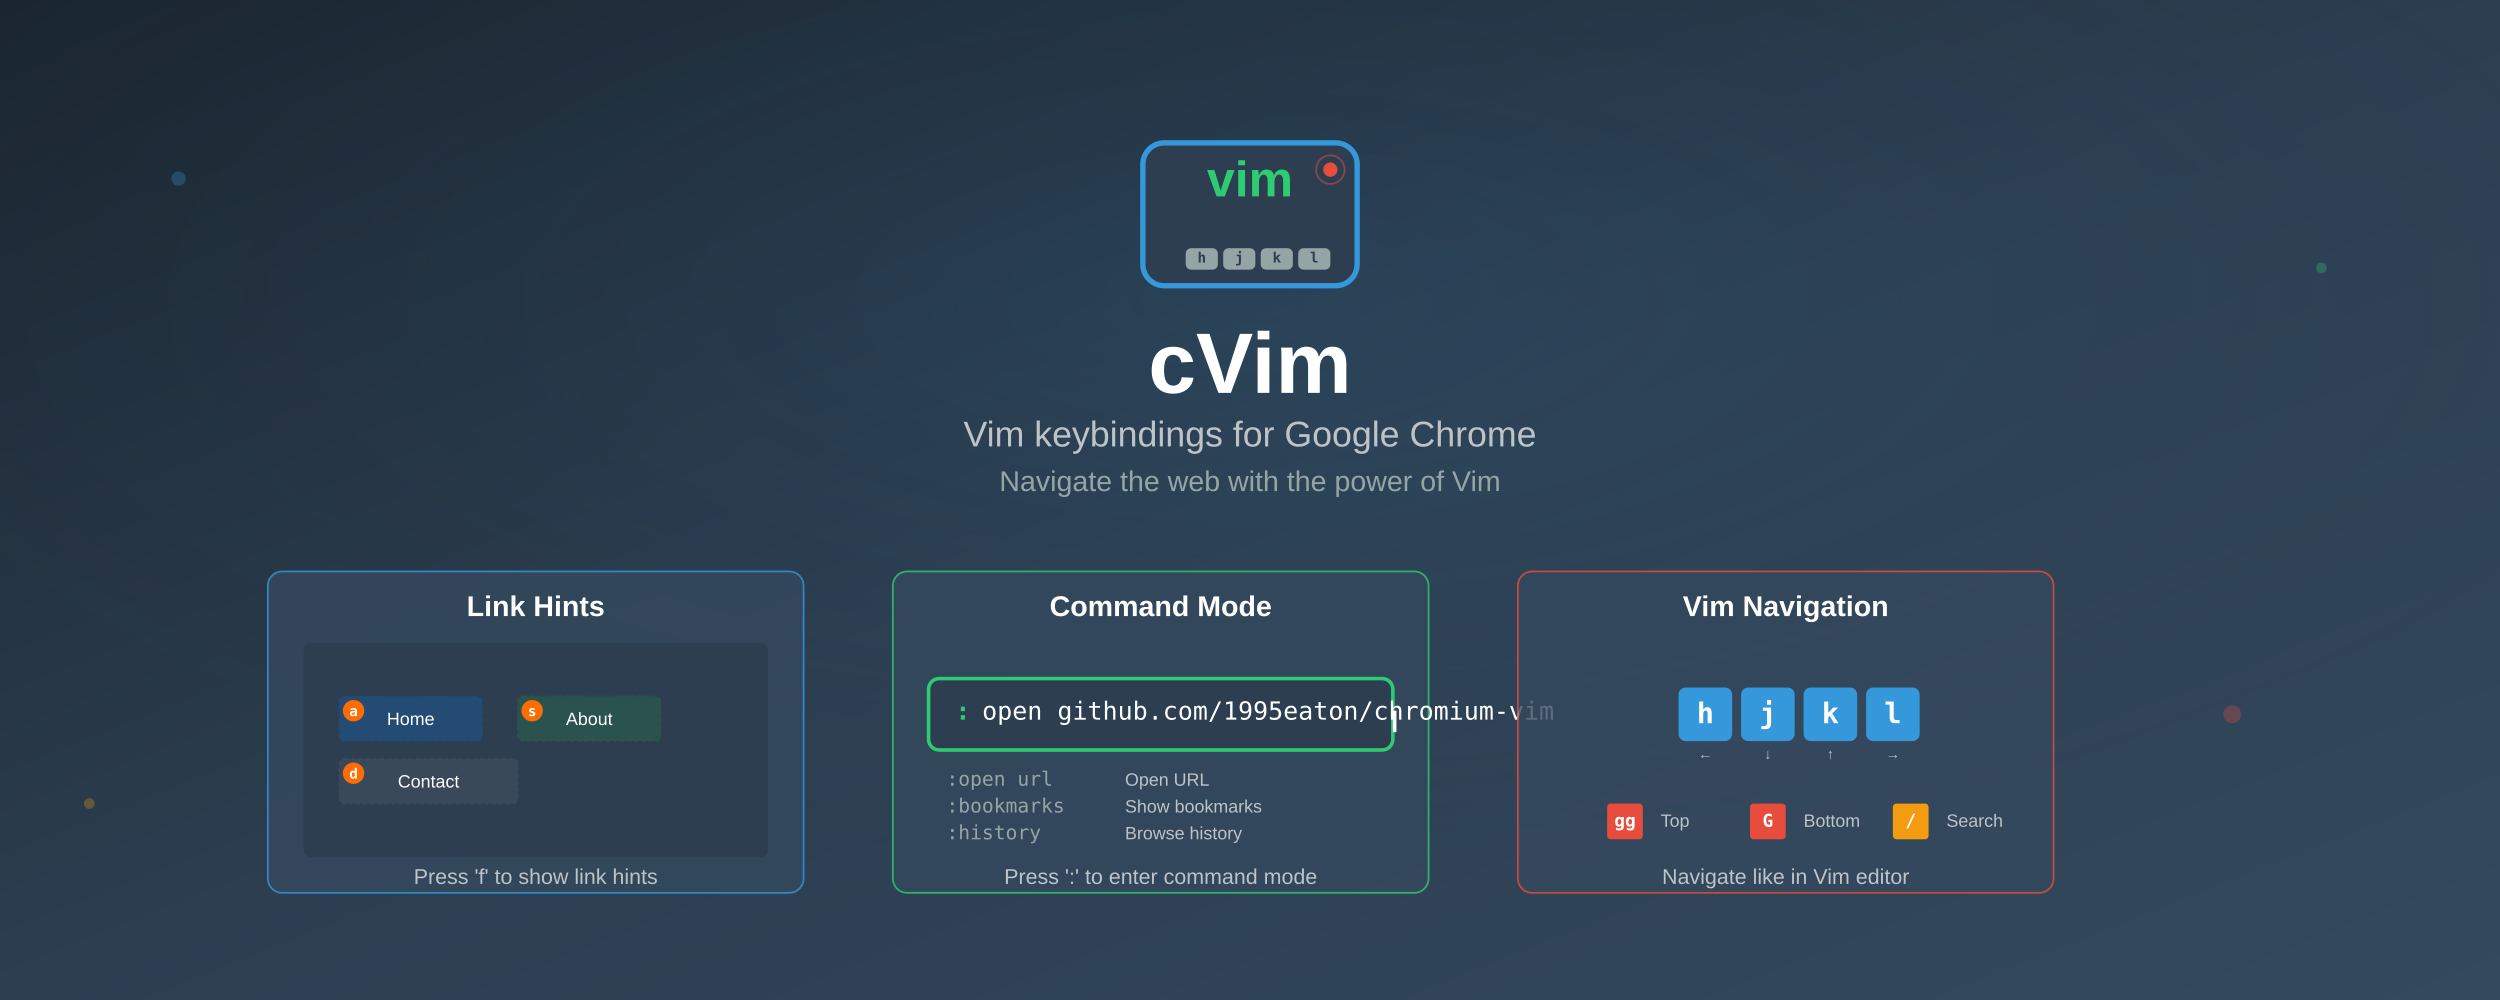
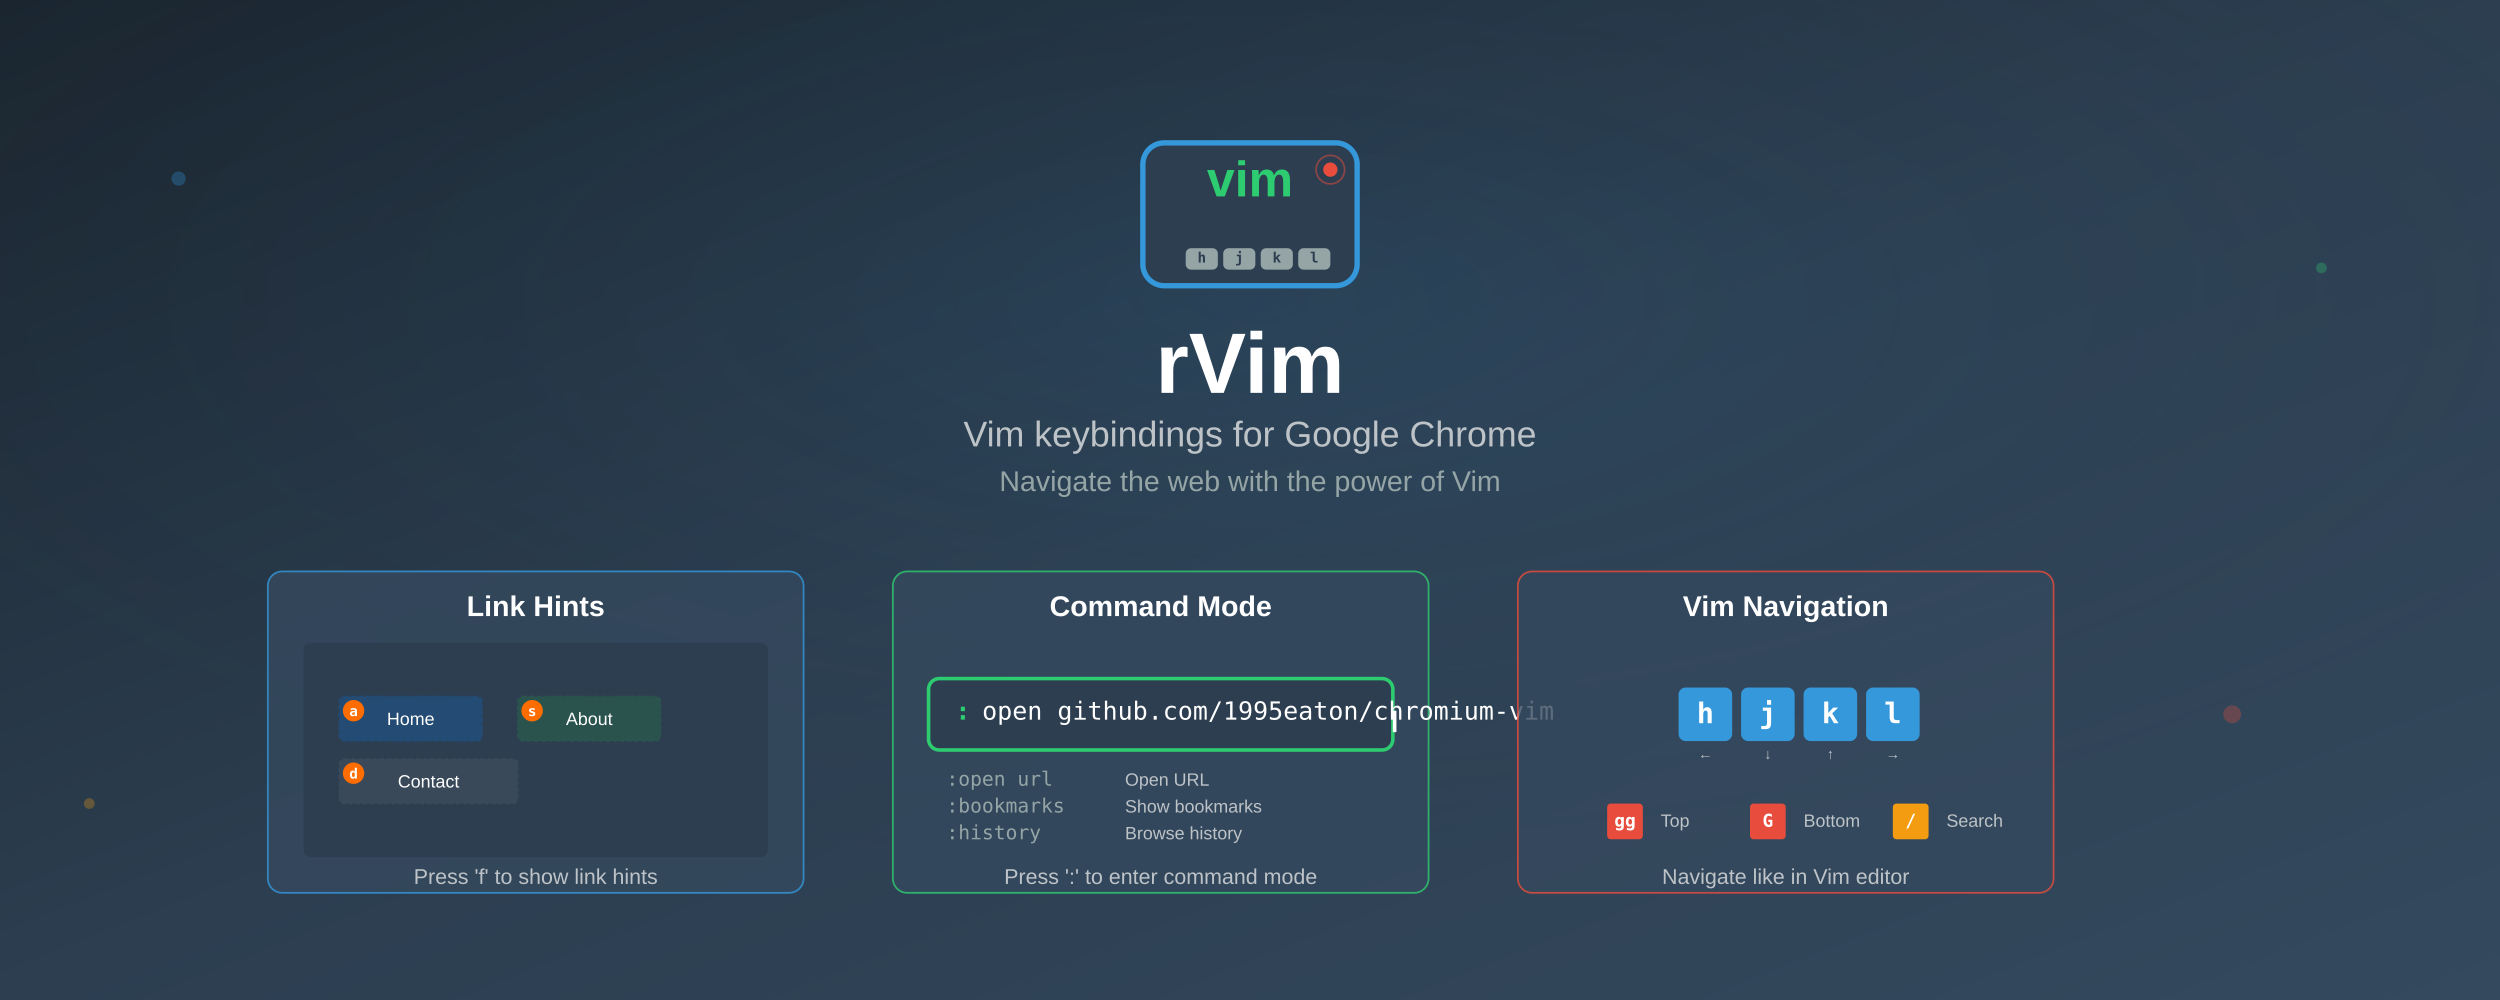
<svg xmlns="http://www.w3.org/2000/svg" width="1400" height="560" viewBox="0 0 1400 560">
  <defs>
    <linearGradient id="mainGradient" x1="0%" y1="0%" x2="100%" y2="100%">
      <stop offset="0%" style="stop-color:#1a252f;stop-opacity:1" />
      <stop offset="50%" style="stop-color:#2c3e50;stop-opacity:1" />
      <stop offset="100%" style="stop-color:#34495e;stop-opacity:1" />
    </linearGradient>
    <radialGradient id="spotLight" cx="50%" cy="30%" r="60%">
      <stop offset="0%" style="stop-color:#3498db;stop-opacity:0.1" />
      <stop offset="100%" style="stop-color:#2c3e50;stop-opacity:0" />
    </radialGradient>
  </defs>
  <rect width="1400" height="560" fill="url(#mainGradient)" />
  <rect width="1400" height="560" fill="url(#spotLight)" />
  <g transform="translate(700, 120)">
    <rect x="-60" y="-40" width="120" height="80" rx="12" fill="#2c3e50" stroke="#3498db" stroke-width="3" />
    <text x="0" y="-10" font-family="Arial, sans-serif" font-size="28" font-weight="bold" fill="#2ecc71" text-anchor="middle">vim</text>
    <g transform="translate(0, 25)">
      <rect x="-36" y="-6" width="18" height="12" rx="3" fill="#95a5a6" />
      <text x="-27" y="2" font-family="monospace" font-size="8" font-weight="bold" fill="#2c3e50" text-anchor="middle">h</text>
      <rect x="-15" y="-6" width="18" height="12" rx="3" fill="#95a5a6" />
      <text x="-6" y="2" font-family="monospace" font-size="8" font-weight="bold" fill="#2c3e50" text-anchor="middle">j</text>
      <rect x="6" y="-6" width="18" height="12" rx="3" fill="#95a5a6" />
      <text x="15" y="2" font-family="monospace" font-size="8" font-weight="bold" fill="#2c3e50" text-anchor="middle">k</text>
      <rect x="27" y="-6" width="18" height="12" rx="3" fill="#95a5a6" />
      <text x="36" y="2" font-family="monospace" font-size="8" font-weight="bold" fill="#2c3e50" text-anchor="middle">l</text>
    </g>
    <circle cx="45" cy="-25" r="4" fill="#e74c3c" />
    <circle cx="45" cy="-25" r="8" fill="none" stroke="#e74c3c" stroke-width="1" opacity="0.5">
      <animate attributeName="r" values="8;12;8" dur="2s" repeatCount="indefinite" />
      <animate attributeName="opacity" values="0.5;0;0.5" dur="2s" repeatCount="indefinite" />
    </circle>
  </g>
-   <text x="700" y="220" font-family="Arial, sans-serif" font-size="48" font-weight="bold" fill="#ffffff" text-anchor="middle">cVim</text>
+   <text x="700" y="220" font-family="Arial, sans-serif" font-size="48" font-weight="bold" fill="#ffffff" text-anchor="middle">rVim</text>
  <text x="700" y="250" font-family="Arial, sans-serif" font-size="20" fill="#bdc3c7" text-anchor="middle">Vim keybindings for Google Chrome</text>
  <text x="700" y="275" font-family="Arial, sans-serif" font-size="16" fill="#95a5a6" text-anchor="middle">Navigate the web with the power of Vim</text>
  <g transform="translate(150, 320)">
    <g>
      <rect x="0" y="0" width="300" height="180" rx="8" fill="#34495e" stroke="#3498db" stroke-width="1" opacity="0.8" />
      <text x="150" y="25" font-family="Arial, sans-serif" font-size="16" font-weight="bold" fill="#ffffff" text-anchor="middle">Link Hints</text>
      <rect x="20" y="40" width="260" height="120" rx="4" fill="#2c3e50" />
      <g transform="translate(40, 70)">
        <rect x="0" y="0" width="80" height="25" rx="3" fill="#007bff" opacity="0.2" stroke="#007bff" stroke-dasharray="2,2" />
        <text x="40" y="16" font-family="Arial, sans-serif" font-size="10" fill="#ffffff" text-anchor="middle">Home</text>
        <circle cx="8" cy="8" r="6" fill="#ff6d01" />
        <text x="8" y="11" font-family="monospace" font-size="8" font-weight="bold" fill="#ffffff" text-anchor="middle">a</text>
        <rect x="100" y="0" width="80" height="25" rx="3" fill="#28a745" opacity="0.2" stroke="#28a745" stroke-dasharray="2,2" />
        <text x="140" y="16" font-family="Arial, sans-serif" font-size="10" fill="#ffffff" text-anchor="middle">About</text>
        <circle cx="108" cy="8" r="6" fill="#ff6d01" />
        <text x="108" y="11" font-family="monospace" font-size="8" font-weight="bold" fill="#ffffff" text-anchor="middle">s</text>
        <rect x="0" y="35" width="100" height="25" rx="3" fill="#6c757d" opacity="0.2" stroke="#6c757d" stroke-dasharray="2,2" />
        <text x="50" y="51" font-family="Arial, sans-serif" font-size="10" fill="#ffffff" text-anchor="middle">Contact</text>
        <circle cx="8" cy="43" r="6" fill="#ff6d01" />
        <text x="8" y="46" font-family="monospace" font-size="8" font-weight="bold" fill="#ffffff" text-anchor="middle">d</text>
      </g>
      <text x="150" y="175" font-family="Arial, sans-serif" font-size="12" fill="#bdc3c7" text-anchor="middle">Press 'f' to show link hints</text>
    </g>
    <g transform="translate(350, 0)">
      <rect x="0" y="0" width="300" height="180" rx="8" fill="#34495e" stroke="#2ecc71" stroke-width="1" opacity="0.8" />
      <text x="150" y="25" font-family="Arial, sans-serif" font-size="16" font-weight="bold" fill="#ffffff" text-anchor="middle">Command Mode</text>
      <rect x="20" y="60" width="260" height="40" rx="6" fill="#2c3e50" stroke="#2ecc71" stroke-width="2" />
      <text x="35" y="83" font-family="monospace" font-size="14" fill="#2ecc71" font-weight="bold">:</text>
      <text x="50" y="83" font-family="monospace" font-size="14" fill="#ffffff">open github.com/1995eaton/chromium-vim</text>
      <rect x="280" y="78" width="2" height="12" fill="#ffffff">
        <animate attributeName="opacity" values="1;0;1" dur="1s" repeatCount="indefinite" />
      </rect>
      <g transform="translate(30, 120)">
        <text x="0" y="0" font-family="monospace" font-size="11" fill="#95a5a6">:open url</text>
        <text x="100" y="0" font-family="Arial, sans-serif" font-size="10" fill="#bdc3c7">Open URL</text>
        <text x="0" y="15" font-family="monospace" font-size="11" fill="#95a5a6">:bookmarks</text>
        <text x="100" y="15" font-family="Arial, sans-serif" font-size="10" fill="#bdc3c7">Show bookmarks</text>
        <text x="0" y="30" font-family="monospace" font-size="11" fill="#95a5a6">:history</text>
        <text x="100" y="30" font-family="Arial, sans-serif" font-size="10" fill="#bdc3c7">Browse history</text>
      </g>
      <text x="150" y="175" font-family="Arial, sans-serif" font-size="12" fill="#bdc3c7" text-anchor="middle">Press ':' to enter command mode</text>
    </g>
    <g transform="translate(700, 0)">
      <rect x="0" y="0" width="300" height="180" rx="8" fill="#34495e" stroke="#e74c3c" stroke-width="1" opacity="0.8" />
      <text x="150" y="25" font-family="Arial, sans-serif" font-size="16" font-weight="bold" fill="#ffffff" text-anchor="middle">Vim Navigation</text>
      <g transform="translate(150, 80)">
        <rect x="-60" y="-15" width="30" height="30" rx="4" fill="#3498db" />
        <text x="-45" y="5" font-family="monospace" font-size="16" font-weight="bold" fill="#ffffff" text-anchor="middle">h</text>
        <text x="-45" y="25" font-family="Arial, sans-serif" font-size="8" fill="#bdc3c7" text-anchor="middle">←</text>
        <rect x="-25" y="-15" width="30" height="30" rx="4" fill="#3498db" />
        <text x="-10" y="5" font-family="monospace" font-size="16" font-weight="bold" fill="#ffffff" text-anchor="middle">j</text>
        <text x="-10" y="25" font-family="Arial, sans-serif" font-size="8" fill="#bdc3c7" text-anchor="middle">↓</text>
        <rect x="10" y="-15" width="30" height="30" rx="4" fill="#3498db" />
        <text x="25" y="5" font-family="monospace" font-size="16" font-weight="bold" fill="#ffffff" text-anchor="middle">k</text>
        <text x="25" y="25" font-family="Arial, sans-serif" font-size="8" fill="#bdc3c7" text-anchor="middle">↑</text>
        <rect x="45" y="-15" width="30" height="30" rx="4" fill="#3498db" />
        <text x="60" y="5" font-family="monospace" font-size="16" font-weight="bold" fill="#ffffff" text-anchor="middle">l</text>
        <text x="60" y="25" font-family="Arial, sans-serif" font-size="8" fill="#bdc3c7" text-anchor="middle">→</text>
      </g>
      <g transform="translate(50, 130)">
        <rect x="0" y="0" width="20" height="20" rx="2" fill="#e74c3c" />
        <text x="10" y="13" font-family="monospace" font-size="10" font-weight="bold" fill="#ffffff" text-anchor="middle">gg</text>
        <text x="30" y="13" font-family="Arial, sans-serif" font-size="10" fill="#bdc3c7">Top</text>
        <rect x="80" y="0" width="20" height="20" rx="2" fill="#e74c3c" />
        <text x="90" y="13" font-family="monospace" font-size="10" font-weight="bold" fill="#ffffff" text-anchor="middle">G</text>
        <text x="110" y="13" font-family="Arial, sans-serif" font-size="10" fill="#bdc3c7">Bottom</text>
        <rect x="160" y="0" width="20" height="20" rx="2" fill="#f39c12" />
        <text x="170" y="13" font-family="monospace" font-size="10" font-weight="bold" fill="#ffffff" text-anchor="middle">/</text>
        <text x="190" y="13" font-family="Arial, sans-serif" font-size="10" fill="#bdc3c7">Search</text>
      </g>
      <text x="150" y="175" font-family="Arial, sans-serif" font-size="12" fill="#bdc3c7" text-anchor="middle">Navigate like in Vim editor</text>
    </g>
  </g>
  <g opacity="0.3">
    <circle cx="100" cy="100" r="4" fill="#3498db">
      <animate attributeName="cy" values="100;80;100" dur="3s" repeatCount="indefinite" />
    </circle>
    <circle cx="1300" cy="150" r="3" fill="#2ecc71">
      <animate attributeName="cy" values="150;130;150" dur="4s" repeatCount="indefinite" />
    </circle>
    <circle cx="1250" cy="400" r="5" fill="#e74c3c">
      <animate attributeName="cy" values="400;380;400" dur="2.5s" repeatCount="indefinite" />
    </circle>
    <circle cx="50" cy="450" r="3" fill="#f39c12">
      <animate attributeName="cy" values="450;430;450" dur="3.5s" repeatCount="indefinite" />
    </circle>
  </g>
</svg>
